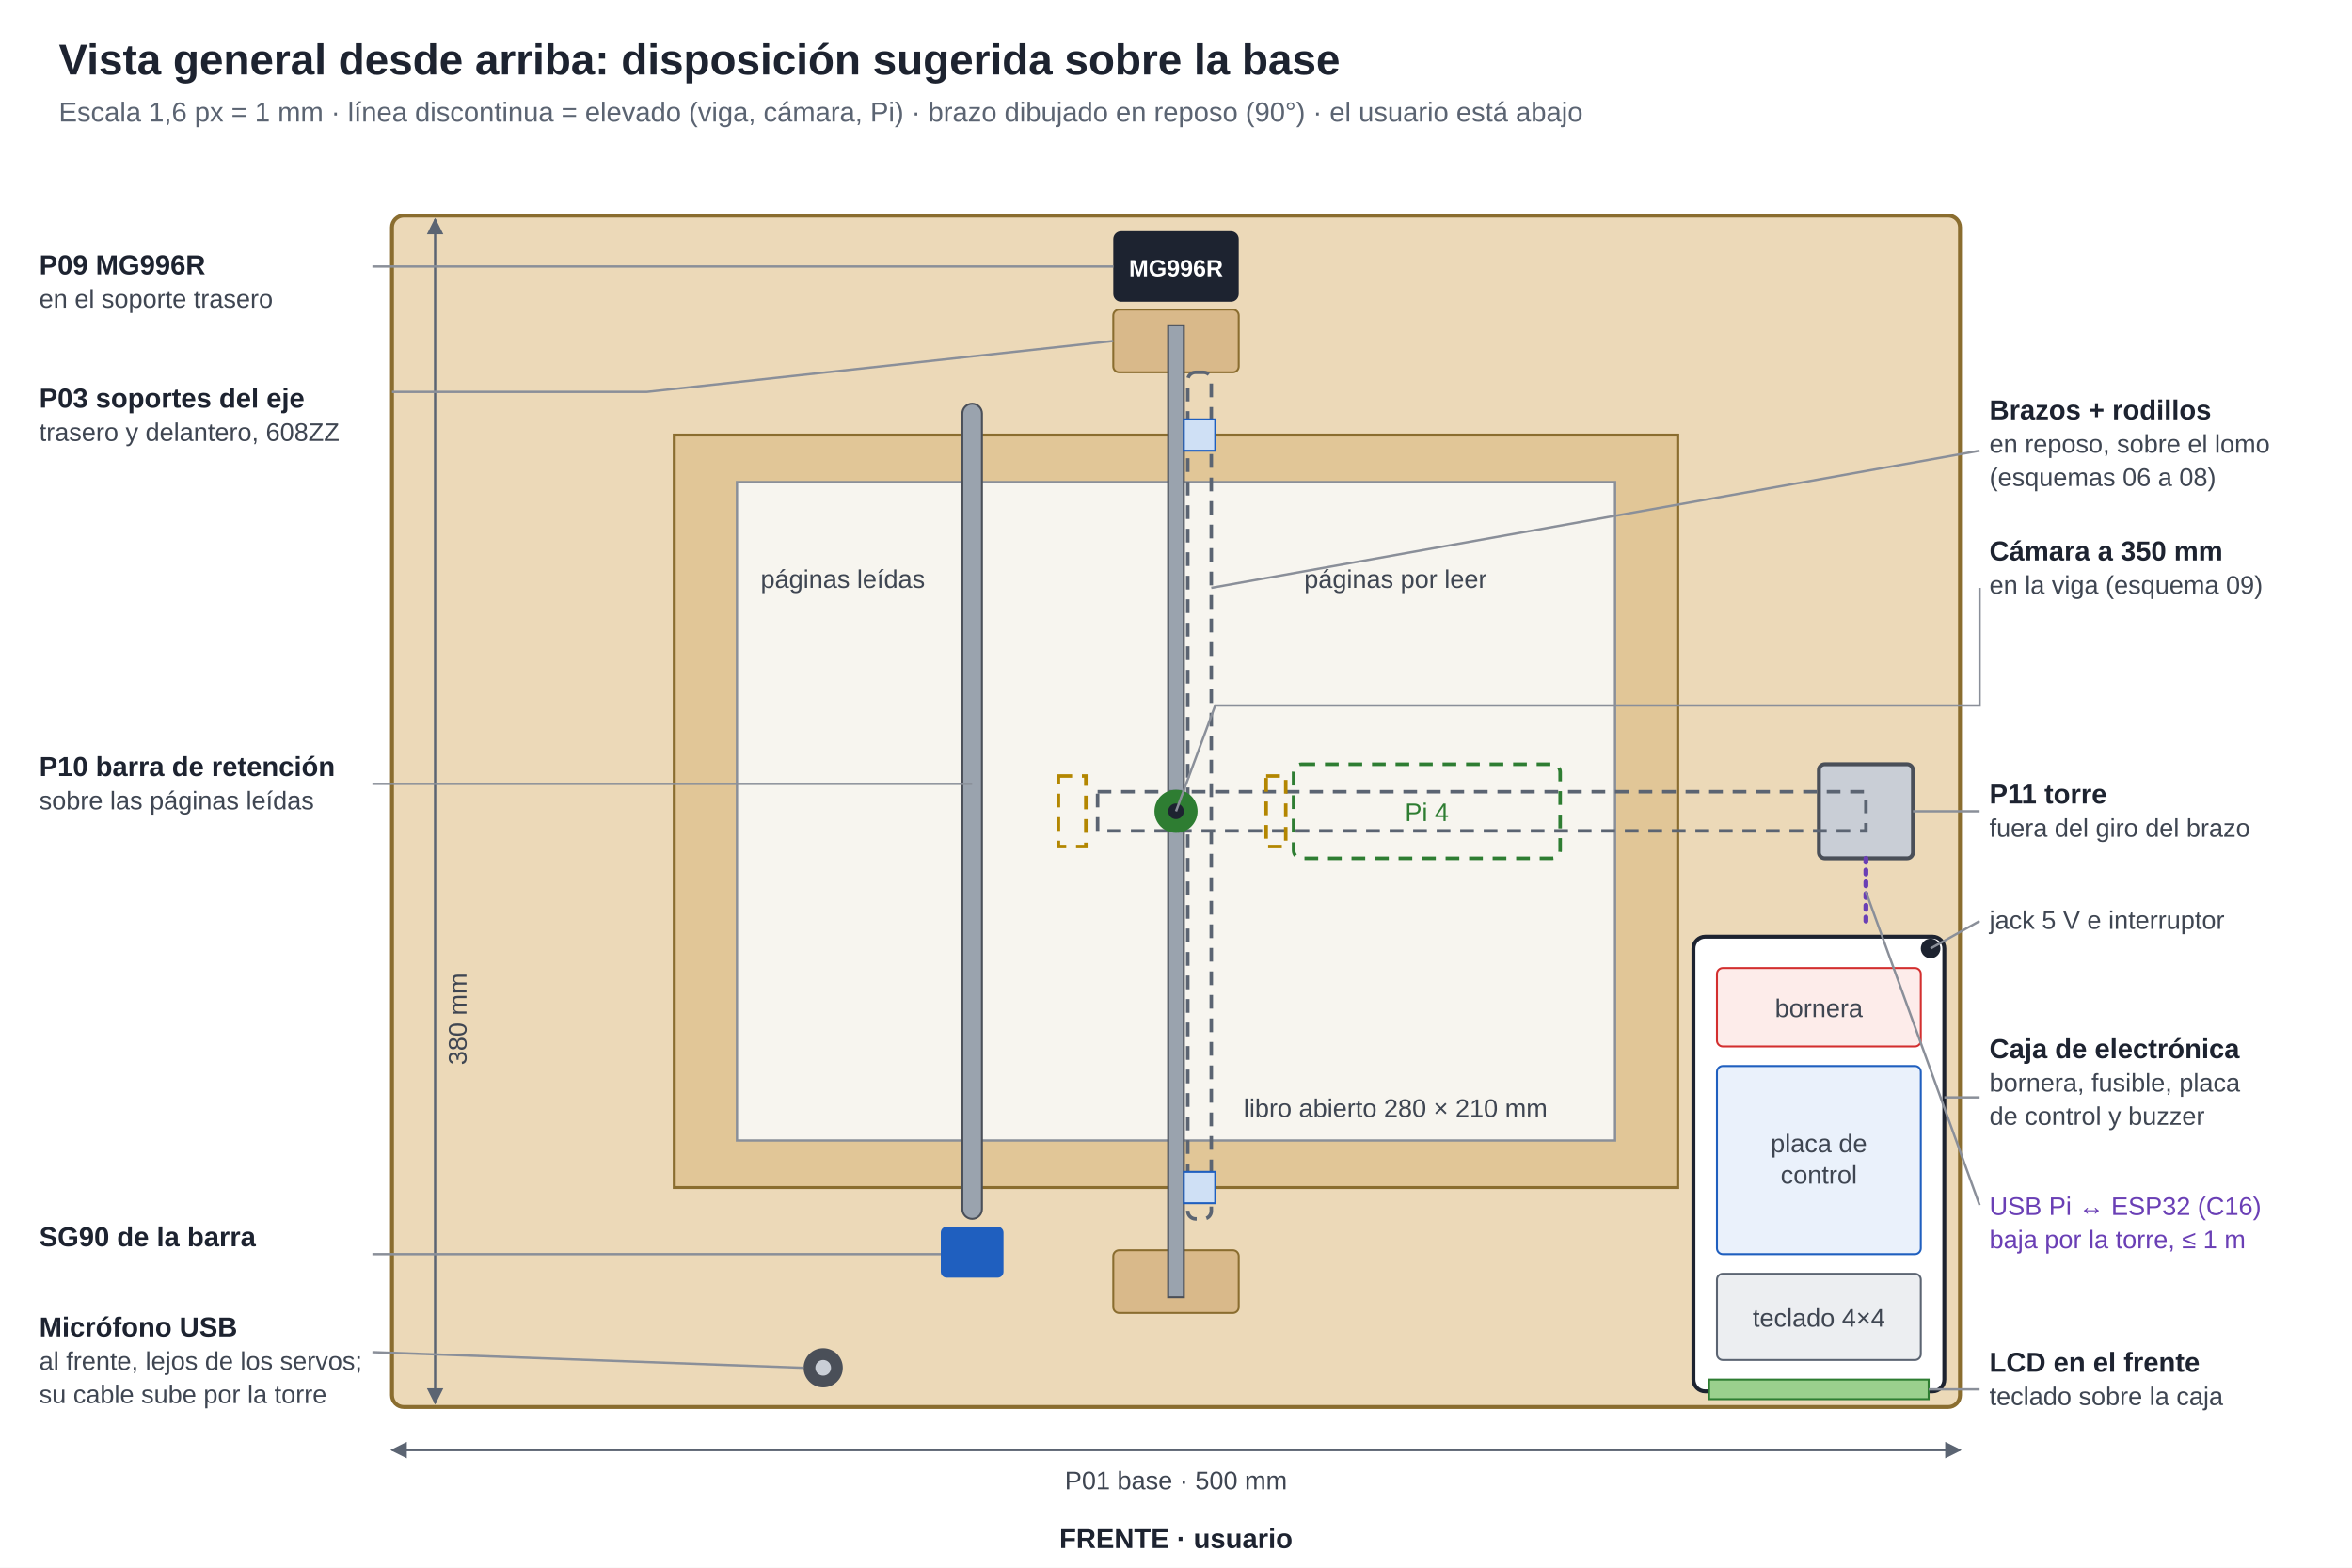
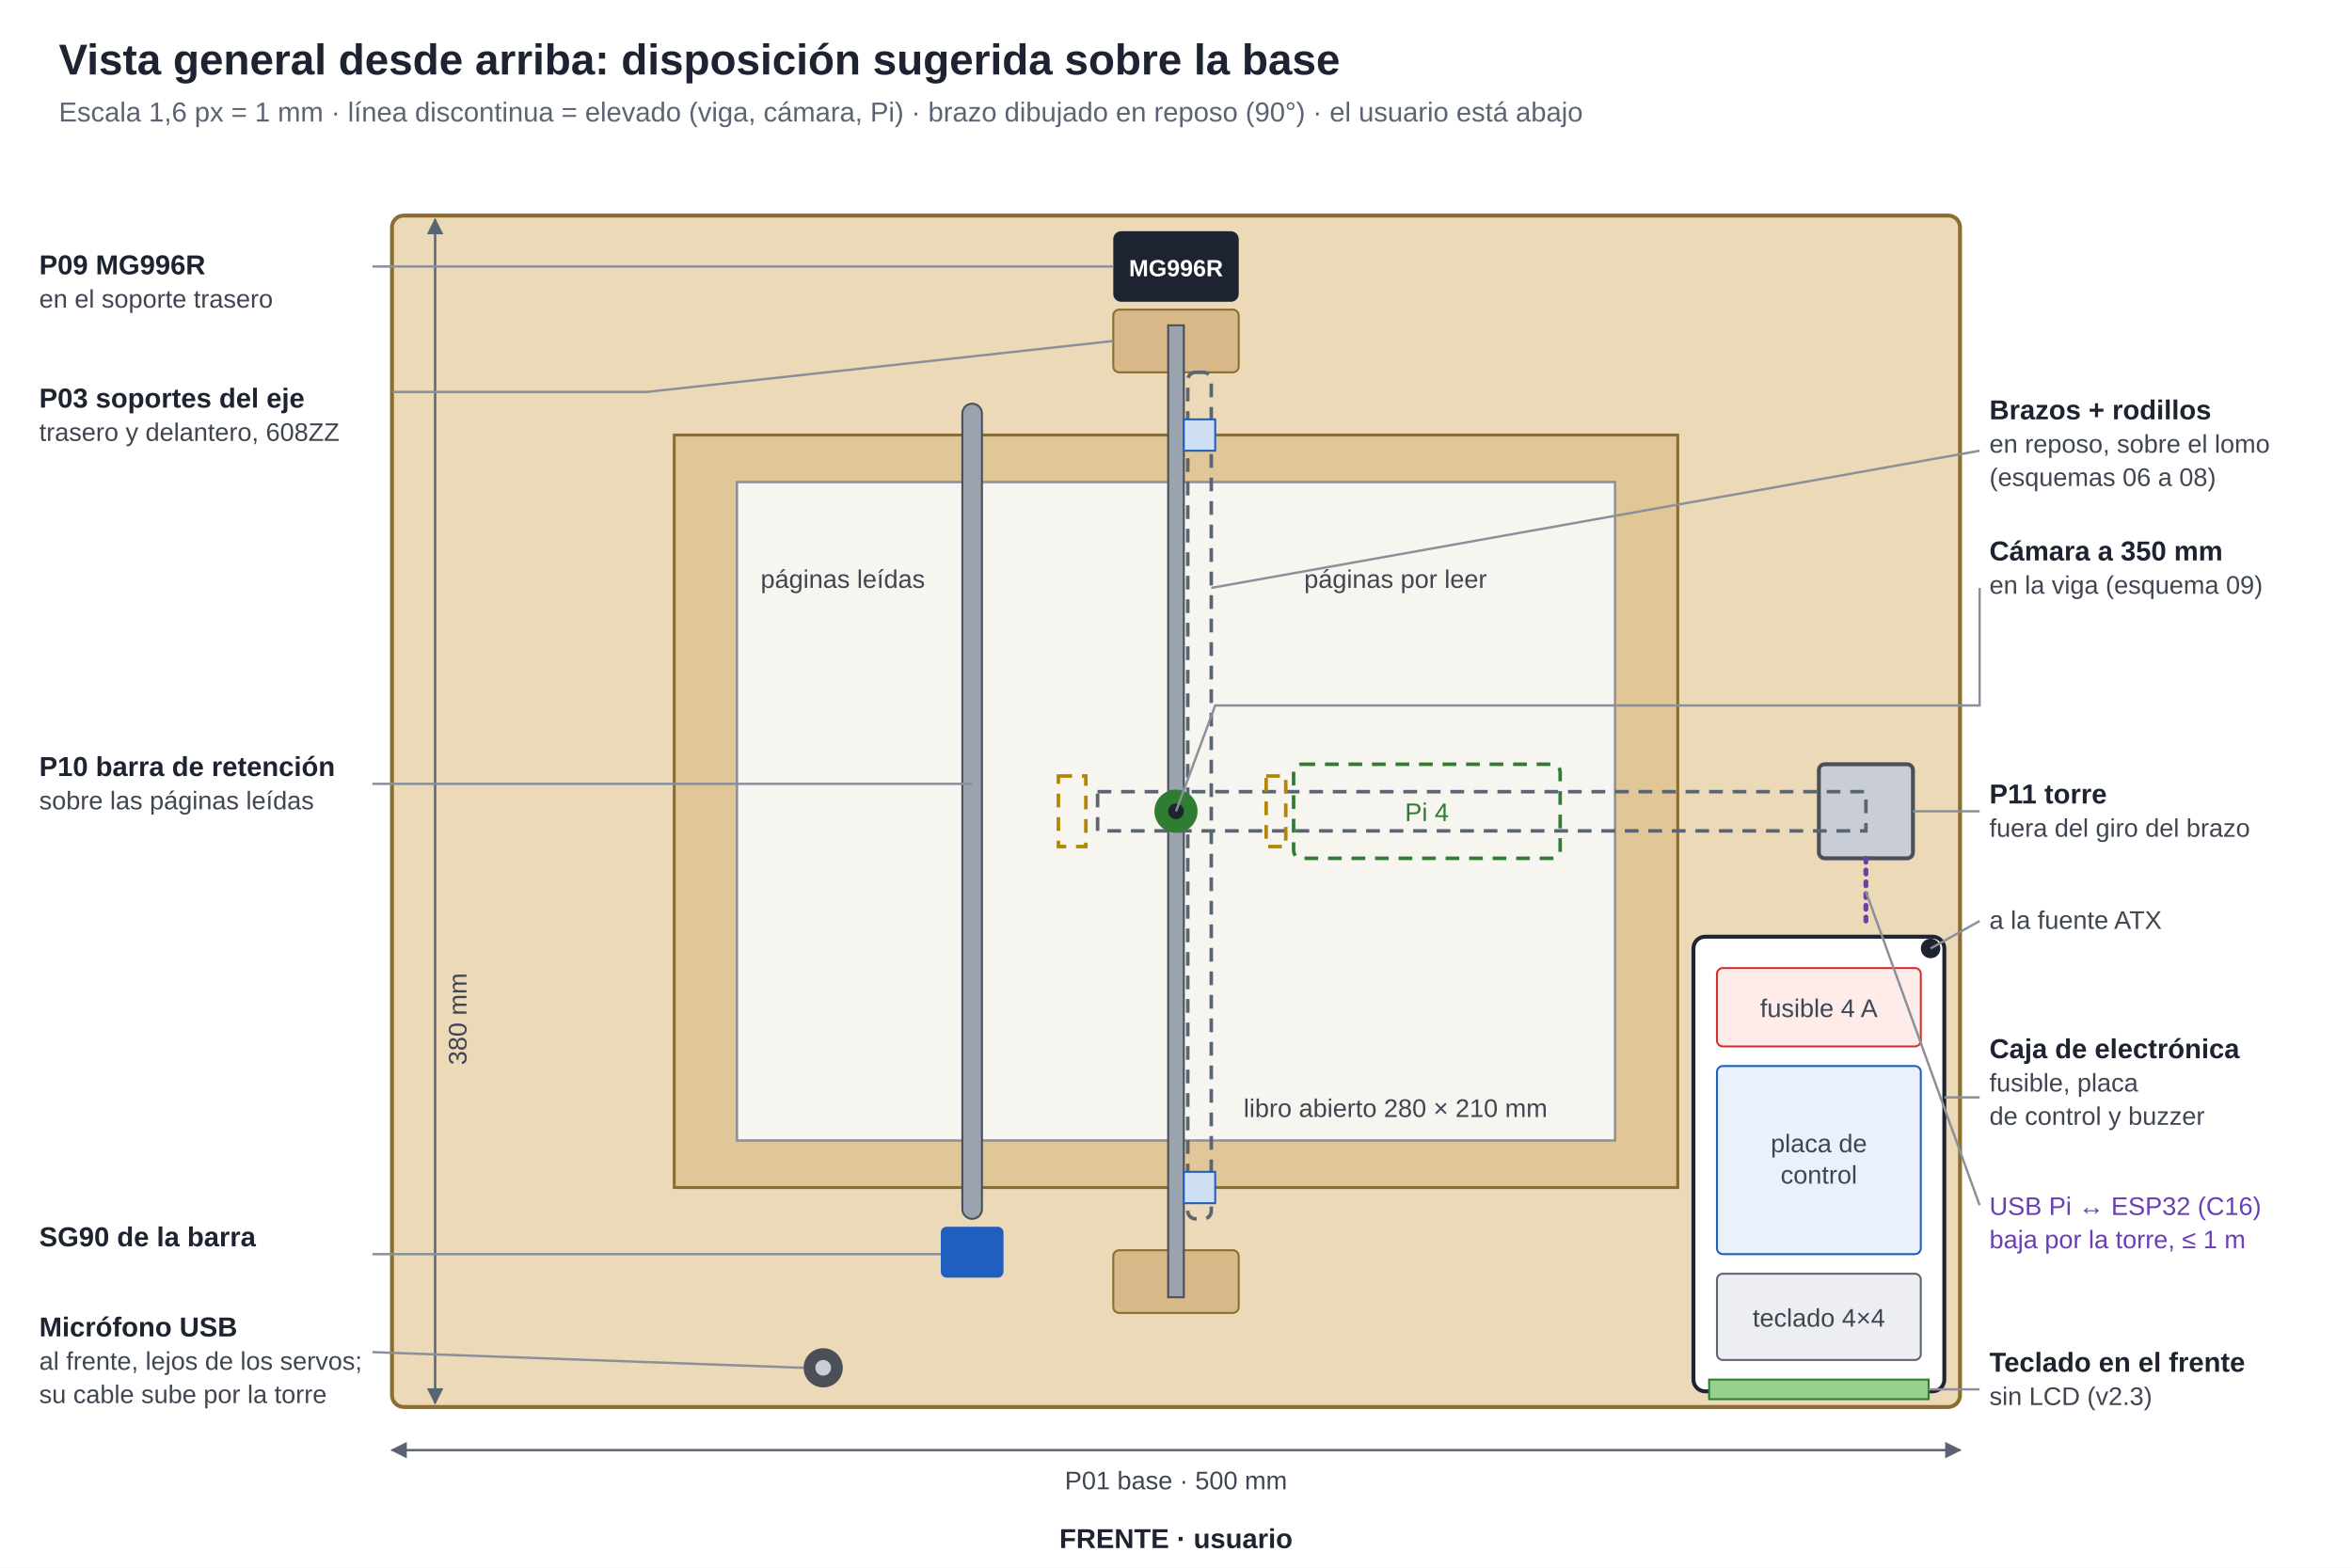
<svg xmlns="http://www.w3.org/2000/svg" viewBox="0 0 1200 800" width="1200" height="800" font-family="Arial, Helvetica, sans-serif">
  <style>
    text { fill: #1d2330; font-size: 14px; }
    .t { font-size: 22px; font-weight: 700; }
    .st { font-size: 14px; fill: #5b6472; }
    .b { font-weight: 700; }
    .s { font-size: 13px; fill: #3f4652; }
    .madera { fill: #ecd9b8; stroke: #8a6d2f; stroke-width: 2; }
    .atril { fill: #e1c697; stroke: #8a6d2f; stroke-width: 1.5; }
    .papel { fill: #f7f5ef; stroke: #8a8f99; stroke-width: 1.2; }
    .elev { fill: none; stroke: #5b6472; stroke-width: 1.8; stroke-dasharray: 7 5; }
    .lider { stroke: #8a8f99; stroke-width: 1.2; fill: none; }
    .cable { stroke: #6a3fb5; stroke-width: 2.5; fill: none; stroke-dasharray: 2 4; stroke-linecap: round; }
    .cota { stroke: #5b6472; stroke-width: 1.2; fill: none; }
  </style>
  <defs>
    <marker id="f" viewBox="0 0 10 10" refX="9" refY="5" markerWidth="7" markerHeight="7" orient="auto-start-reverse">
      <path d="M0 0 L10 5 L0 10 z" fill="#5b6472" />
    </marker>
  </defs>
  <rect width="1200" height="800" fill="#ffffff" />
  <text x="30" y="38" class="t">Vista general desde arriba: disposición sugerida sobre la base</text>
  <text x="30" y="62" class="st">Escala 1,6 px = 1 mm · línea discontinua = elevado (viga, cámara, Pi) · brazo dibujado en reposo (90°) · el usuario está abajo</text>
  <rect x="200" y="110" width="800" height="608" rx="6" class="madera" />
  <path d="M200 740 H1000" class="cota" marker-start="url(#f)" marker-end="url(#f)" />
  <text x="600" y="760" text-anchor="middle" class="s">P01 base · 500 mm</text>
  <path d="M222 112 V716" class="cota" marker-start="url(#f)" marker-end="url(#f)" />
  <text x="238" y="520" text-anchor="middle" class="s" transform="rotate(-90 238 520)">380 mm</text>
  <rect x="344" y="222" width="512" height="384" class="atril" />
  <rect x="376" y="246" width="224" height="336" class="papel" />
  <rect x="600" y="246" width="224" height="336" class="papel" />
  <text x="430" y="300" text-anchor="middle" class="s">páginas leídas</text>
  <text x="712" y="300" text-anchor="middle" class="s">páginas por leer</text>
  <text x="712" y="570" text-anchor="middle" class="s">libro abierto 280 × 210 mm</text>
  <rect x="568" y="158" width="64" height="32" rx="3" fill="#d9b98a" stroke="#8a6d2f" />
  <rect x="568" y="638" width="64" height="32" rx="3" fill="#d9b98a" stroke="#8a6d2f" />
  <rect x="596" y="166" width="8" height="496" fill="#9aa3ae" stroke="#4a4f58" />
  <rect x="568" y="118" width="64" height="36" rx="4" fill="#1d2330" />
  <text x="600" y="141" text-anchor="middle" style="fill:#fff;font-size:12px;font-weight:700">MG996R</text>
  <rect x="606" y="190" width="12" height="432" rx="4" class="elev" />
  <rect x="604" y="214" width="16" height="16" fill="#cfe0f5" stroke="#1f5fbf" />
  <rect x="604" y="598" width="16" height="16" fill="#cfe0f5" stroke="#1f5fbf" />
  <rect x="491" y="206" width="10" height="416" rx="5" fill="#9aa3ae" stroke="#4a4f58" />
  <rect x="480" y="626" width="32" height="26" rx="3" fill="#1f5fbf" />
  <rect x="928" y="390" width="48" height="48" rx="3" fill="#c9ced6" stroke="#4a4f58" stroke-width="2" />
  <rect x="560" y="404" width="392" height="20" class="elev" />
  <circle cx="600" cy="414" r="11" fill="#2e7d32" />
  <circle cx="600" cy="414" r="4" fill="#1d2330" />
  <rect x="660" y="390" width="136" height="48" rx="4" class="elev" style="stroke:#2e7d32" />
  <text x="728" y="419" text-anchor="middle" class="s" style="fill:#2e7d32">Pi 4</text>
  <rect x="540" y="396" width="14" height="36" class="elev" style="stroke:#b38600" />
  <rect x="646" y="396" width="10" height="36" class="elev" style="stroke:#b38600" />
  <rect x="864" y="478" width="128" height="232" rx="6" fill="#ffffff" stroke="#1d2330" stroke-width="2" />
  <rect x="876" y="494" width="104" height="40" rx="3" fill="#fdecea" stroke="#d32f2f" />
-   <text x="928" y="519" text-anchor="middle" class="s">bornera</text>
+   <text x="928" y="519" text-anchor="middle" class="s">fusible 4 A</text>
  <rect x="876" y="544" width="104" height="96" rx="3" fill="#eaf1fb" stroke="#1f5fbf" />
  <text x="928" y="588" text-anchor="middle" class="s">placa de</text>
  <text x="928" y="604" text-anchor="middle" class="s">control</text>
  <rect x="876" y="650" width="104" height="44" rx="3" fill="#eceef1" stroke="#5b6472" />
  <text x="928" y="677" text-anchor="middle" class="s">teclado 4×4</text>
  <rect x="872" y="704" width="112" height="10" fill="#9ad08d" stroke="#2e7d32" />
  <circle cx="985" cy="484" r="5" fill="#1d2330" />
  <circle cx="420" cy="698" r="10" fill="#4a4f58" />
  <circle cx="420" cy="698" r="4" fill="#c9ced6" />
  <path d="M952 438 V470" class="cable" />
  <path d="M568 136 H190" class="lider" />
  <text x="20" y="140" class="b">P09 MG996R</text>
  <text x="20" y="157" class="s">en el soporte trasero</text>
  <path d="M568 174 L330 200 H200" class="lider" />
  <text x="20" y="208" class="b">P03 soportes del eje</text>
  <text x="20" y="225" class="s">trasero y delantero, 608ZZ</text>
  <path d="M496 400 H190" class="lider" />
  <text x="20" y="396" class="b">P10 barra de retención</text>
  <text x="20" y="413" class="s">sobre las páginas leídas</text>
  <path d="M480 640 H190" class="lider" />
  <text x="20" y="636" class="b">SG90 de la barra</text>
  <path d="M410 698 L190 690" class="lider" />
  <text x="20" y="682" class="b">Micrófono USB</text>
  <text x="20" y="699" class="s">al frente, lejos de los servos;</text>
  <text x="20" y="716" class="s">su cable sube por la torre</text>
  <path d="M618 300 L1010 230" class="lider" />
  <text x="1015" y="214" class="b">Brazos + rodillos</text>
  <text x="1015" y="231" class="s">en reposo, sobre el lomo</text>
  <text x="1015" y="248" class="s">(esquemas 06 a 08)</text>
  <path d="M600 414 L620 360 H1010 V300" class="lider" />
  <text x="1015" y="286" class="b">Cámara a 350 mm</text>
  <text x="1015" y="303" class="s">en la viga (esquema 09)</text>
  <path d="M976 414 H1010" class="lider" />
  <text x="1015" y="410" class="b">P11 torre</text>
  <text x="1015" y="427" class="s">fuera del giro del brazo</text>
  <path d="M992 560 H1010" class="lider" />
  <text x="1015" y="540" class="b">Caja de electrónica</text>
-   <text x="1015" y="557" class="s">bornera, fusible, placa</text>
+   <text x="1015" y="557" class="s">fusible, placa</text>
  <text x="1015" y="574" class="s">de control y buzzer</text>
  <path d="M984 709 H1010" class="lider" />
-   <text x="1015" y="700" class="b">LCD en el frente</text>
-   <text x="1015" y="717" class="s">teclado sobre la caja</text>
+   <text x="1015" y="700" class="b">Teclado en el frente</text>
+   <text x="1015" y="717" class="s">sin LCD (v2.3)</text>
  <path d="M985 484 L1010 470" class="lider" />
-   <text x="1015" y="474" class="s">jack 5 V e interruptor</text>
+   <text x="1015" y="474" class="s">a la fuente ATX</text>
  <text x="1015" y="620" class="s" style="fill:#6a3fb5">USB Pi ↔ ESP32 (C16)</text>
  <text x="1015" y="637" class="s" style="fill:#6a3fb5">baja por la torre, ≤ 1 m</text>
  <path d="M952 455 L1010 615" class="lider" />
  <text x="600" y="790" text-anchor="middle" class="b">FRENTE · usuario</text>
</svg>
